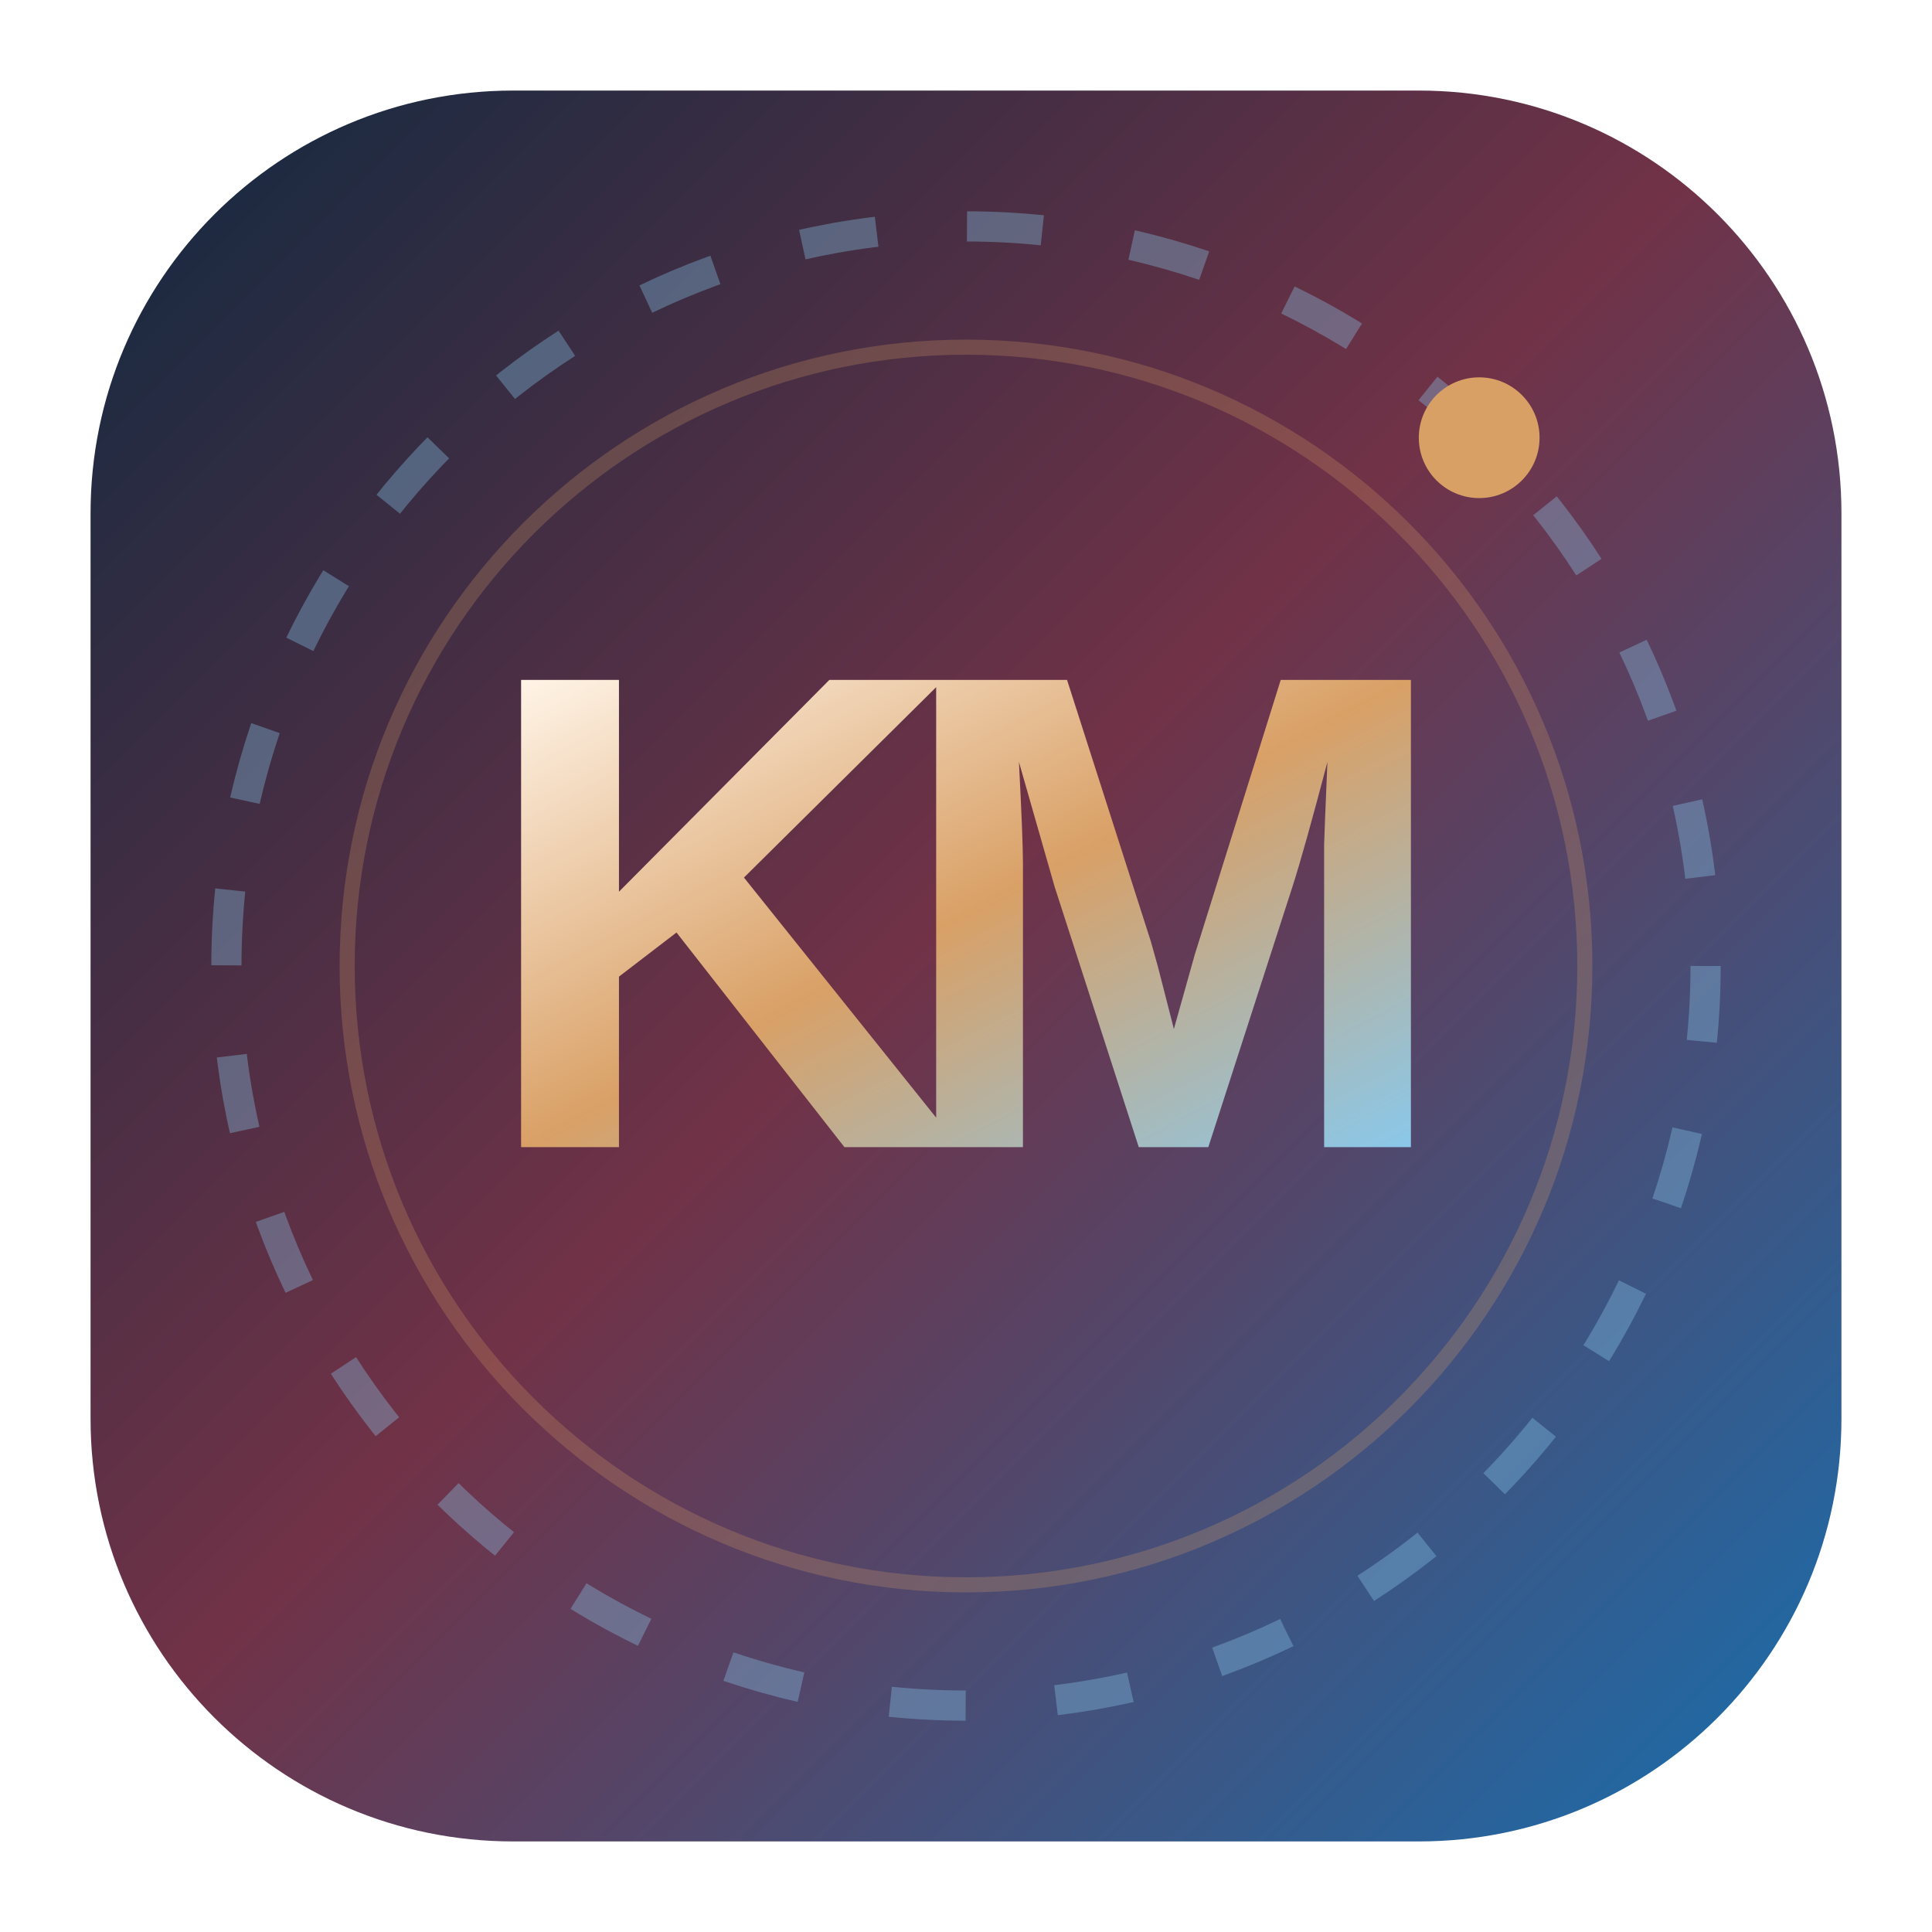
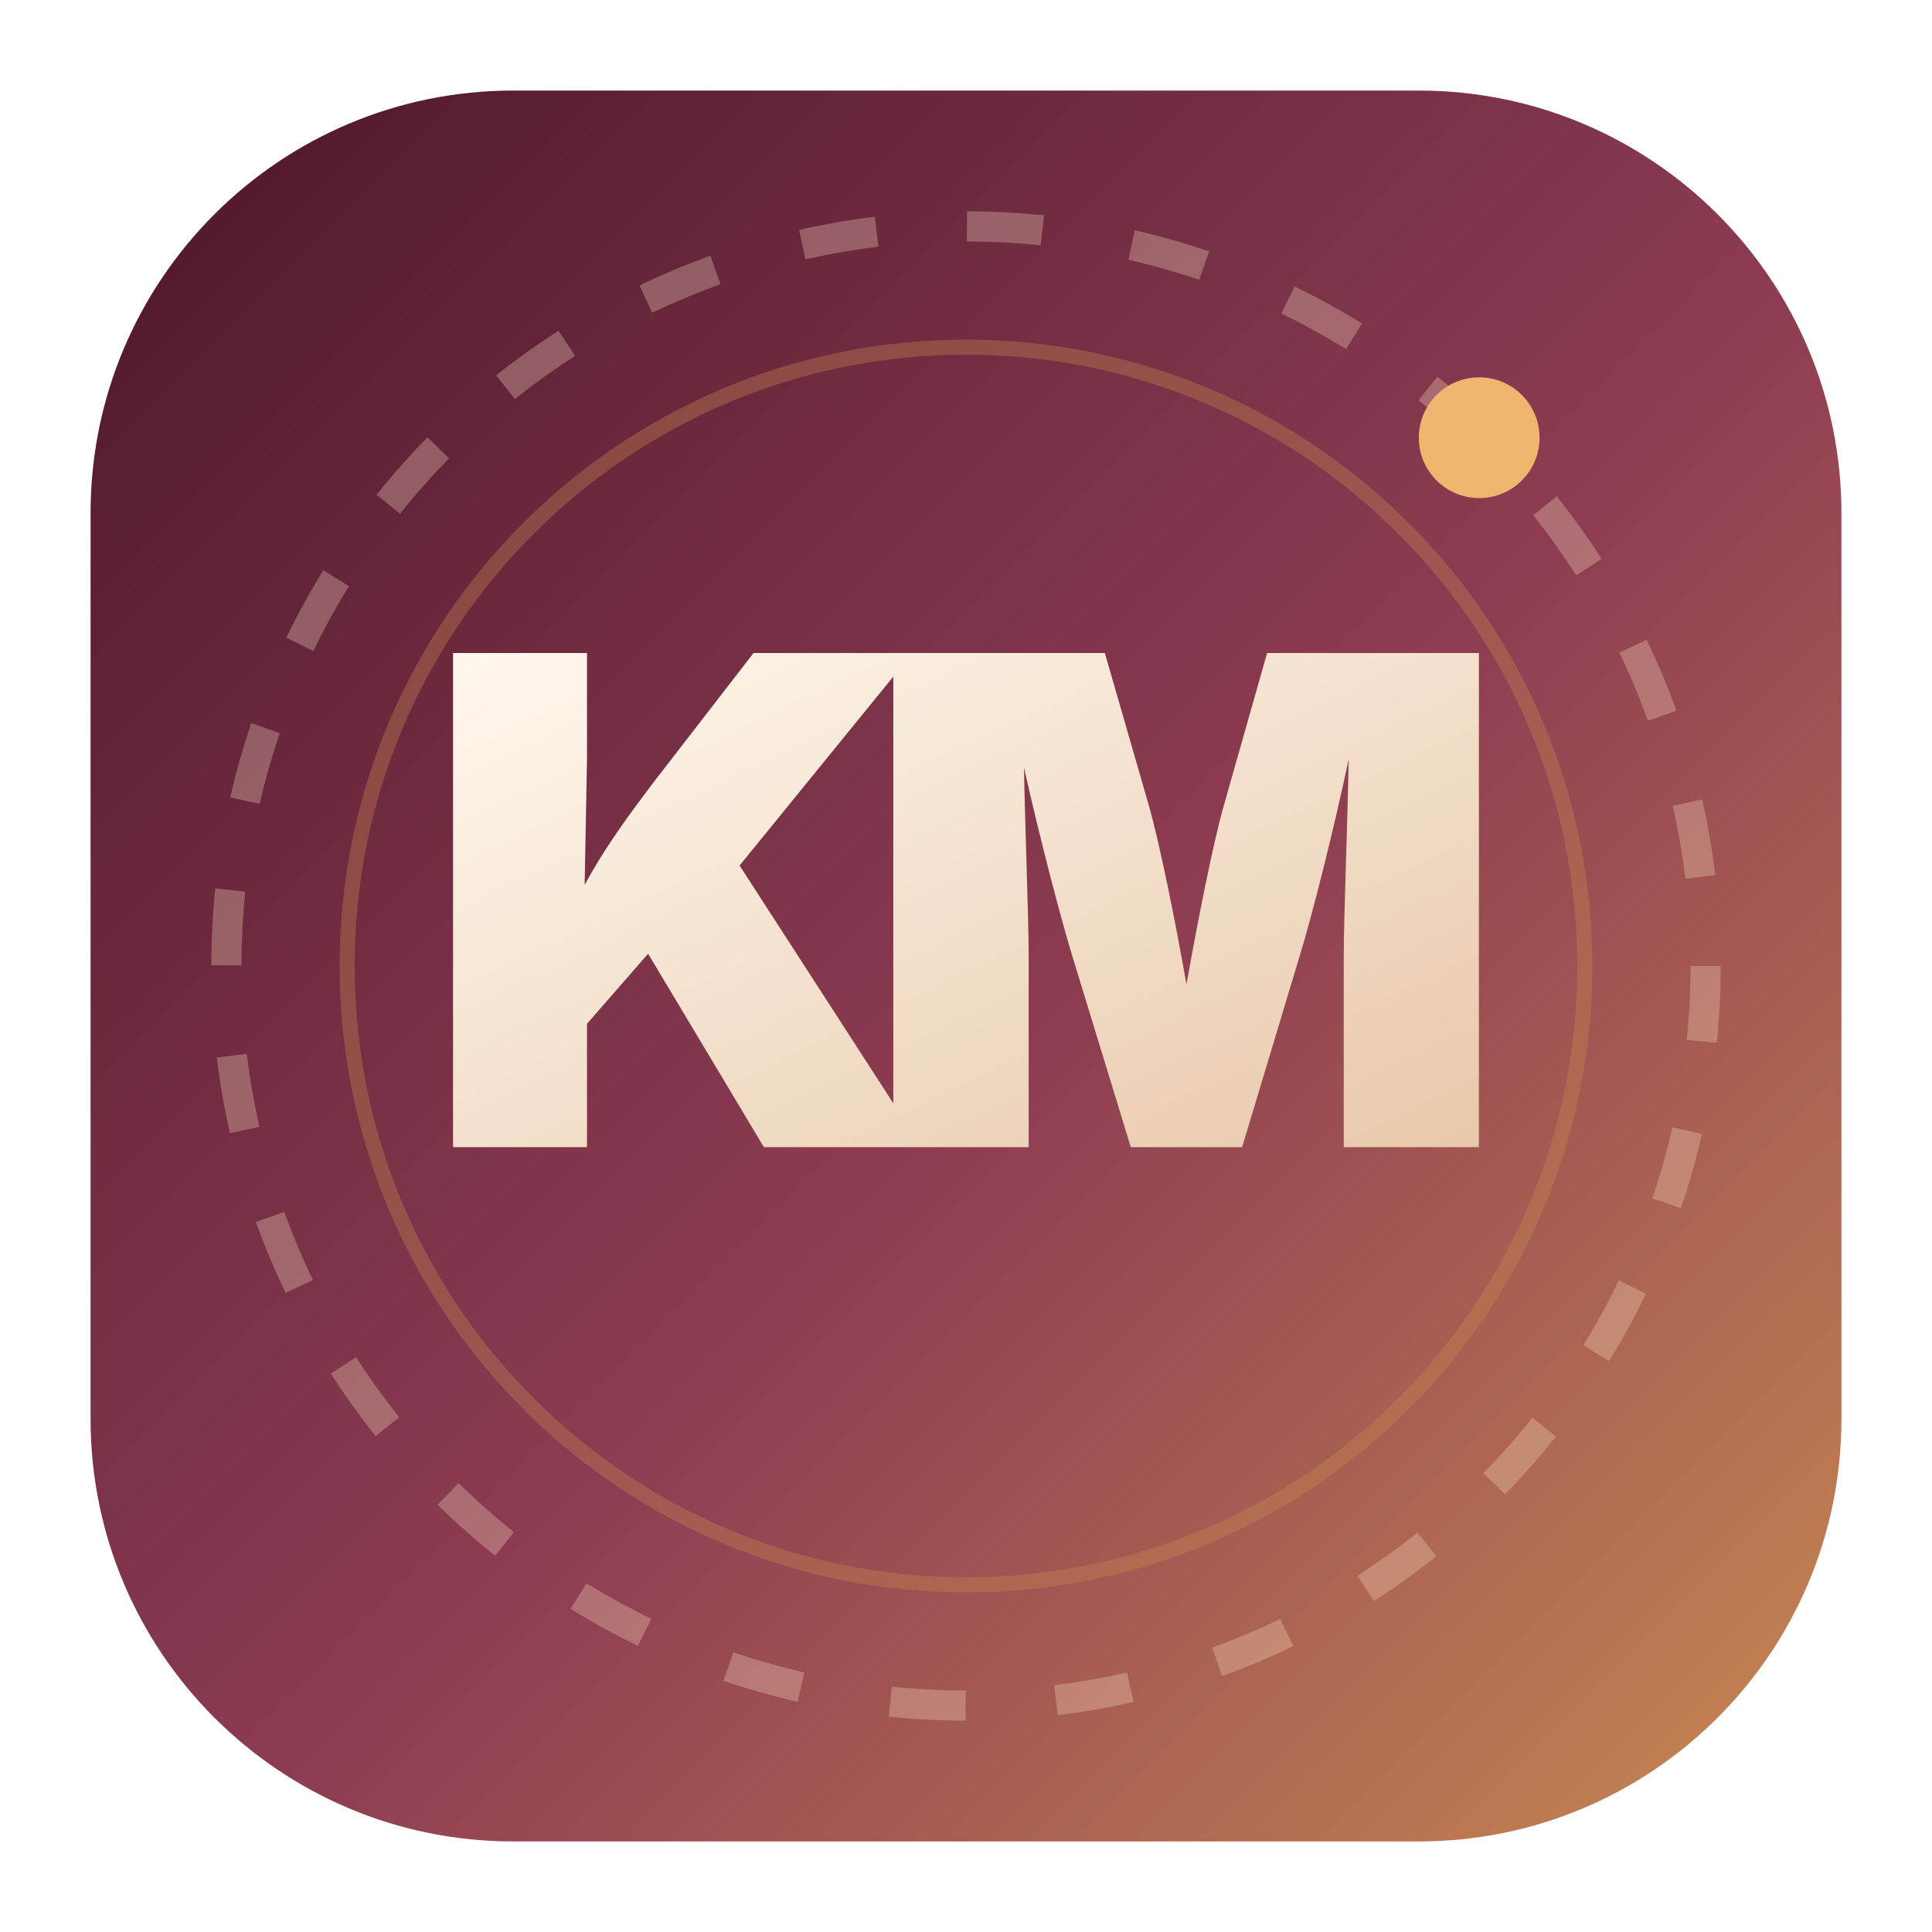
<svg xmlns="http://www.w3.org/2000/svg" viewBox="0 0 128 128">
  <defs>
    <linearGradient id="g" x1="0" y1="0" x2="1" y2="1">
-       <stop stop-color="#0F2940" />
-       <stop offset=".48" stop-color="#713247" />
-       <stop offset="1" stop-color="#176FAF" />
+       <stop stop-color="#4B162B" />
+       <stop offset=".55" stop-color="#8E3D52" />
+       <stop offset="1" stop-color="#C98A52" />
    </linearGradient>
    <linearGradient id="k" x1="0" y1="0" x2="1" y2="1">
-       <stop stop-color="#FFF4E7" />
-       <stop offset=".5" stop-color="#D9A066" />
-       <stop offset="1" stop-color="#8AC8EA" />
+       <stop stop-color="#FFF8EE" />
+       <stop offset="1" stop-color="#E8C8AA" />
    </linearGradient>
  </defs>
  <rect x="6" y="6" width="116" height="116" rx="28" fill="url(#g)" />
-   <circle cx="64" cy="64" r="49" fill="none" stroke="#8AC8EA" stroke-opacity=".35" stroke-width="2" stroke-dasharray="5 6">
-     <animateTransform attributeName="transform" type="rotate" from="0 64 64" to="360 64 64" dur="8s" repeatCount="indefinite" />
+   <circle cx="64" cy="64" r="49" fill="none" stroke="#F5D8BD" stroke-opacity=".32" stroke-width="2" stroke-dasharray="5 6">
+     <animateTransform attributeName="transform" type="rotate" from="0 64 64" to="360 64 64" dur="9s" repeatCount="indefinite" />
  </circle>
-   <circle cx="64" cy="64" r="41" fill="none" stroke="#D9A066" stroke-opacity=".25" />
-   <text x="64" y="76" text-anchor="middle" font-family="Arial,Helvetica,sans-serif" font-size="45" font-weight="900" letter-spacing="-5" fill="url(#k)">KM</text>
-   <circle cx="98" cy="29" r="4" fill="#D9A066">
+   <circle cx="64" cy="64" r="41" fill="none" stroke="#C98A52" stroke-opacity=".35" />
+   <text x="64" y="76" text-anchor="middle" font-family="Inter,Arial,sans-serif" font-size="45" font-weight="900" letter-spacing="-5" fill="url(#k)">KM</text>
+   <circle cx="98" cy="29" r="4" fill="#F0B56F">
    <animate attributeName="r" values="3;5;3" dur="1.7s" repeatCount="indefinite" />
  </circle>
</svg>
